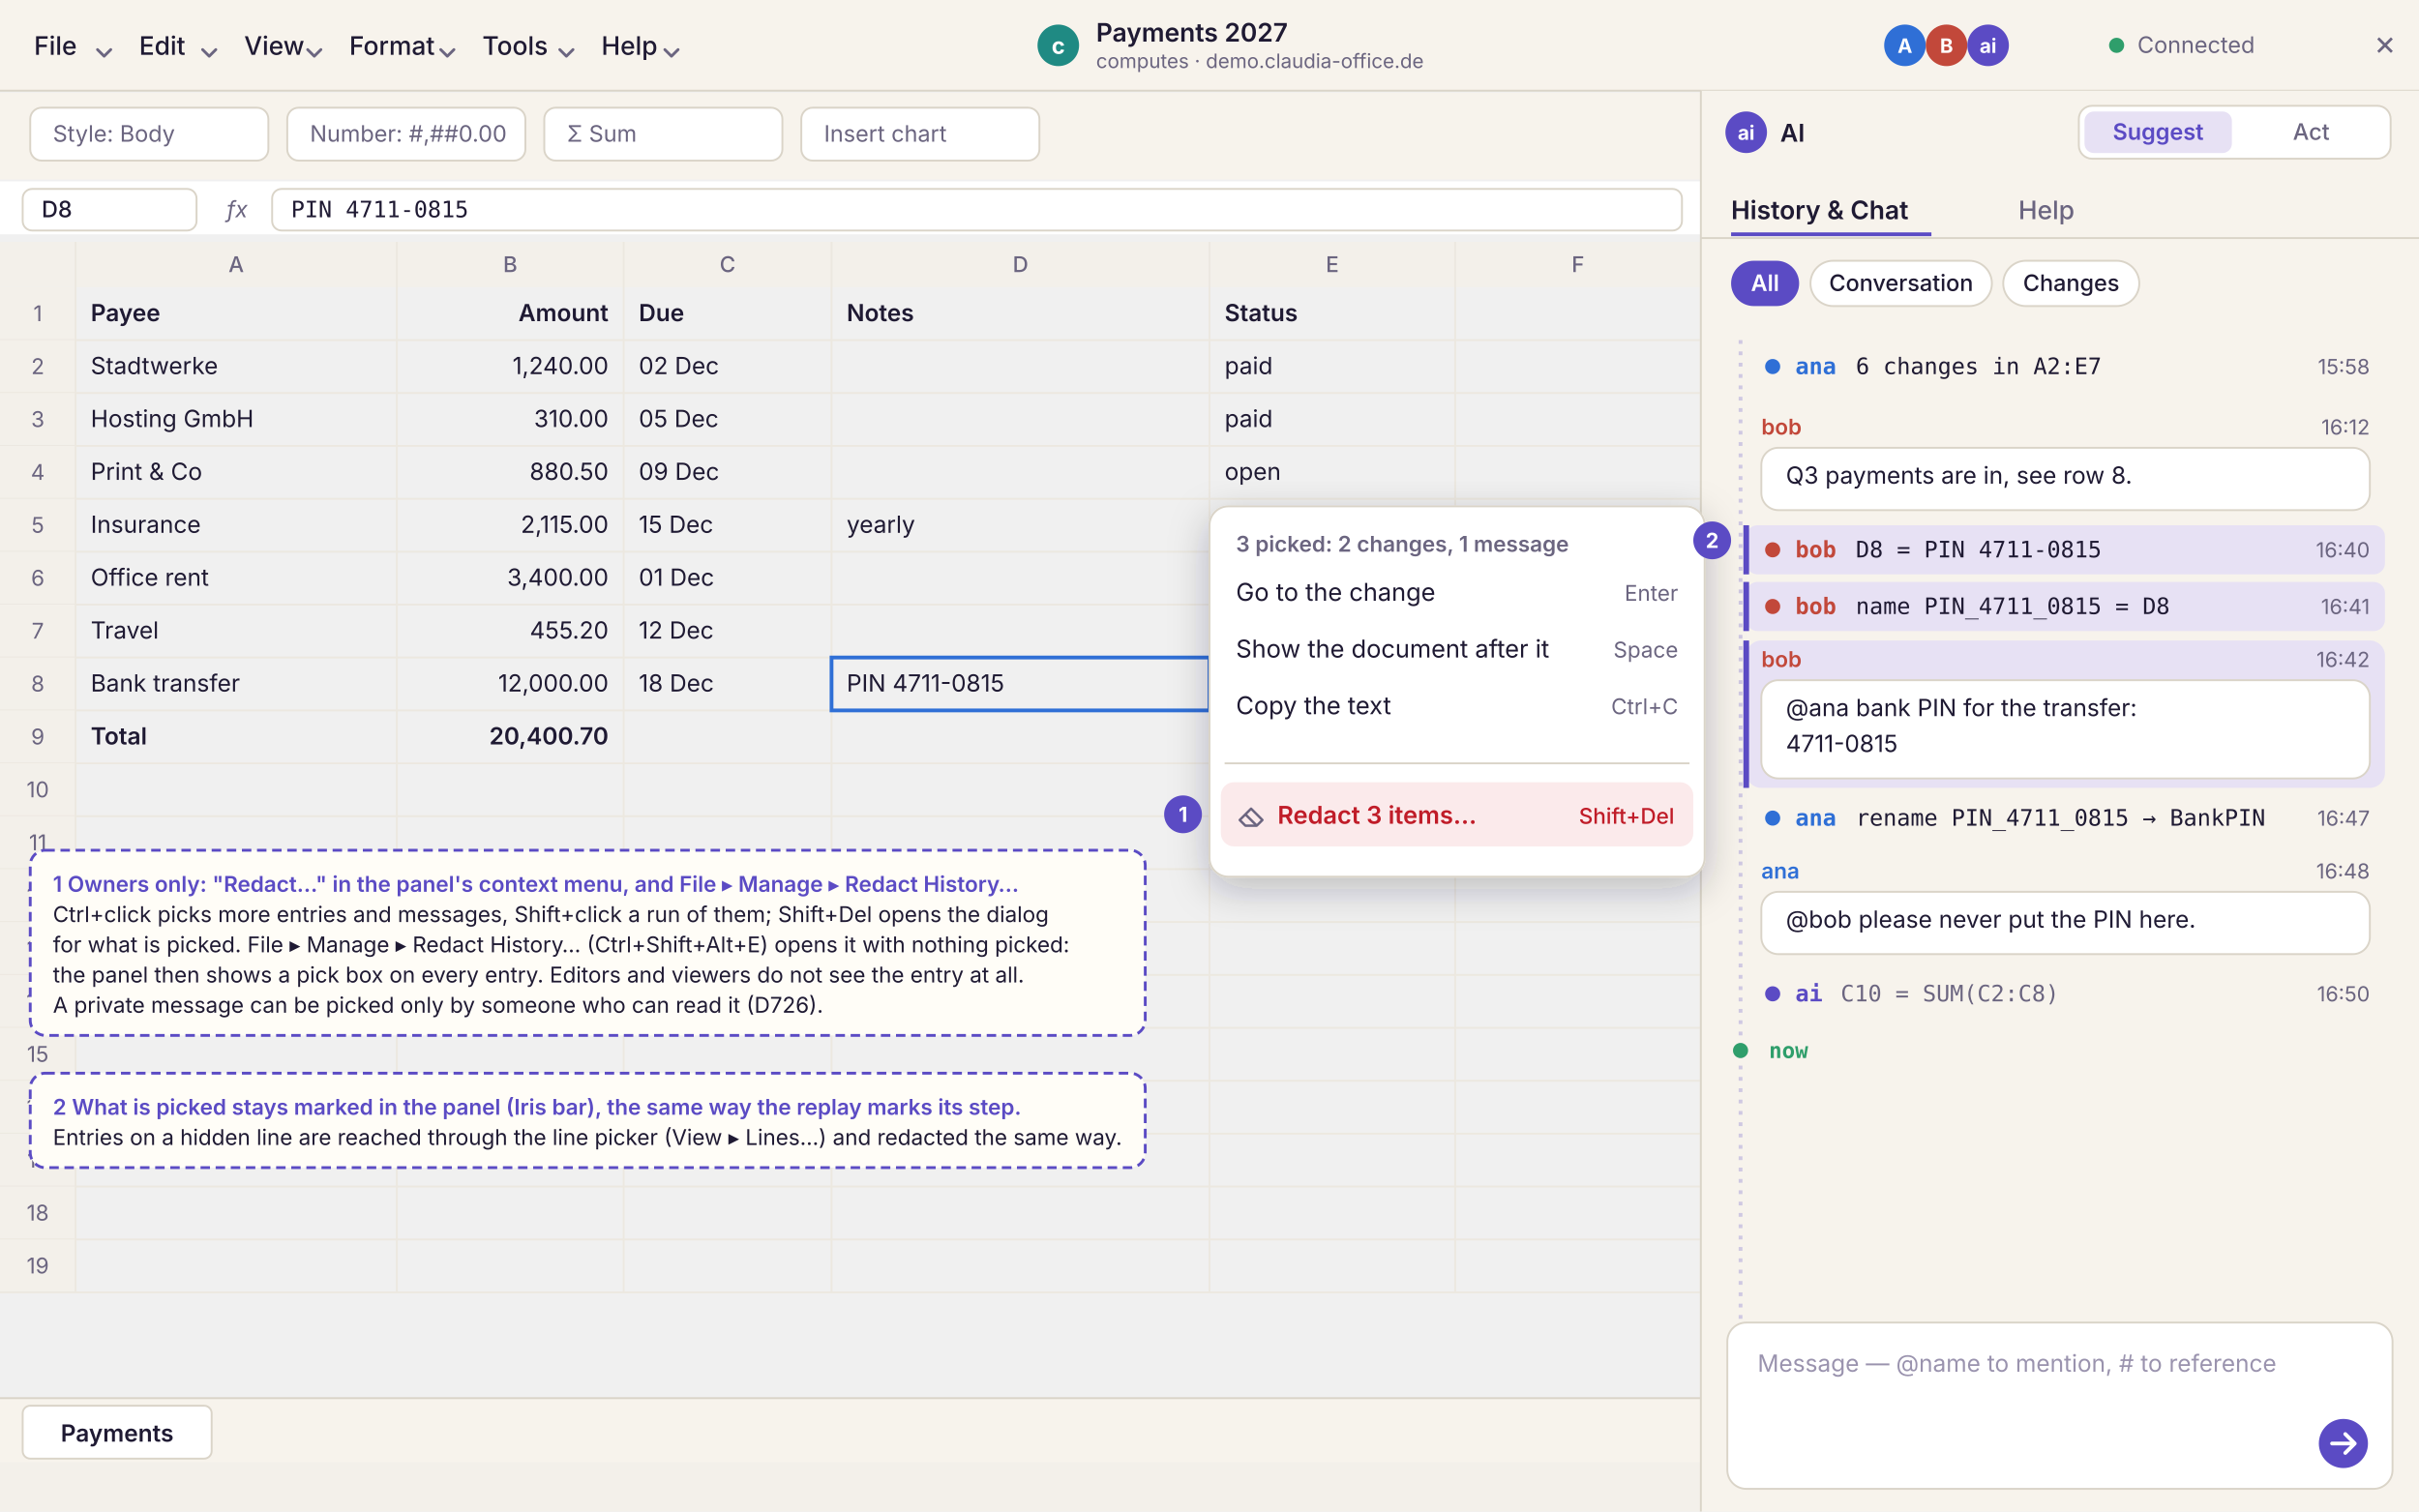
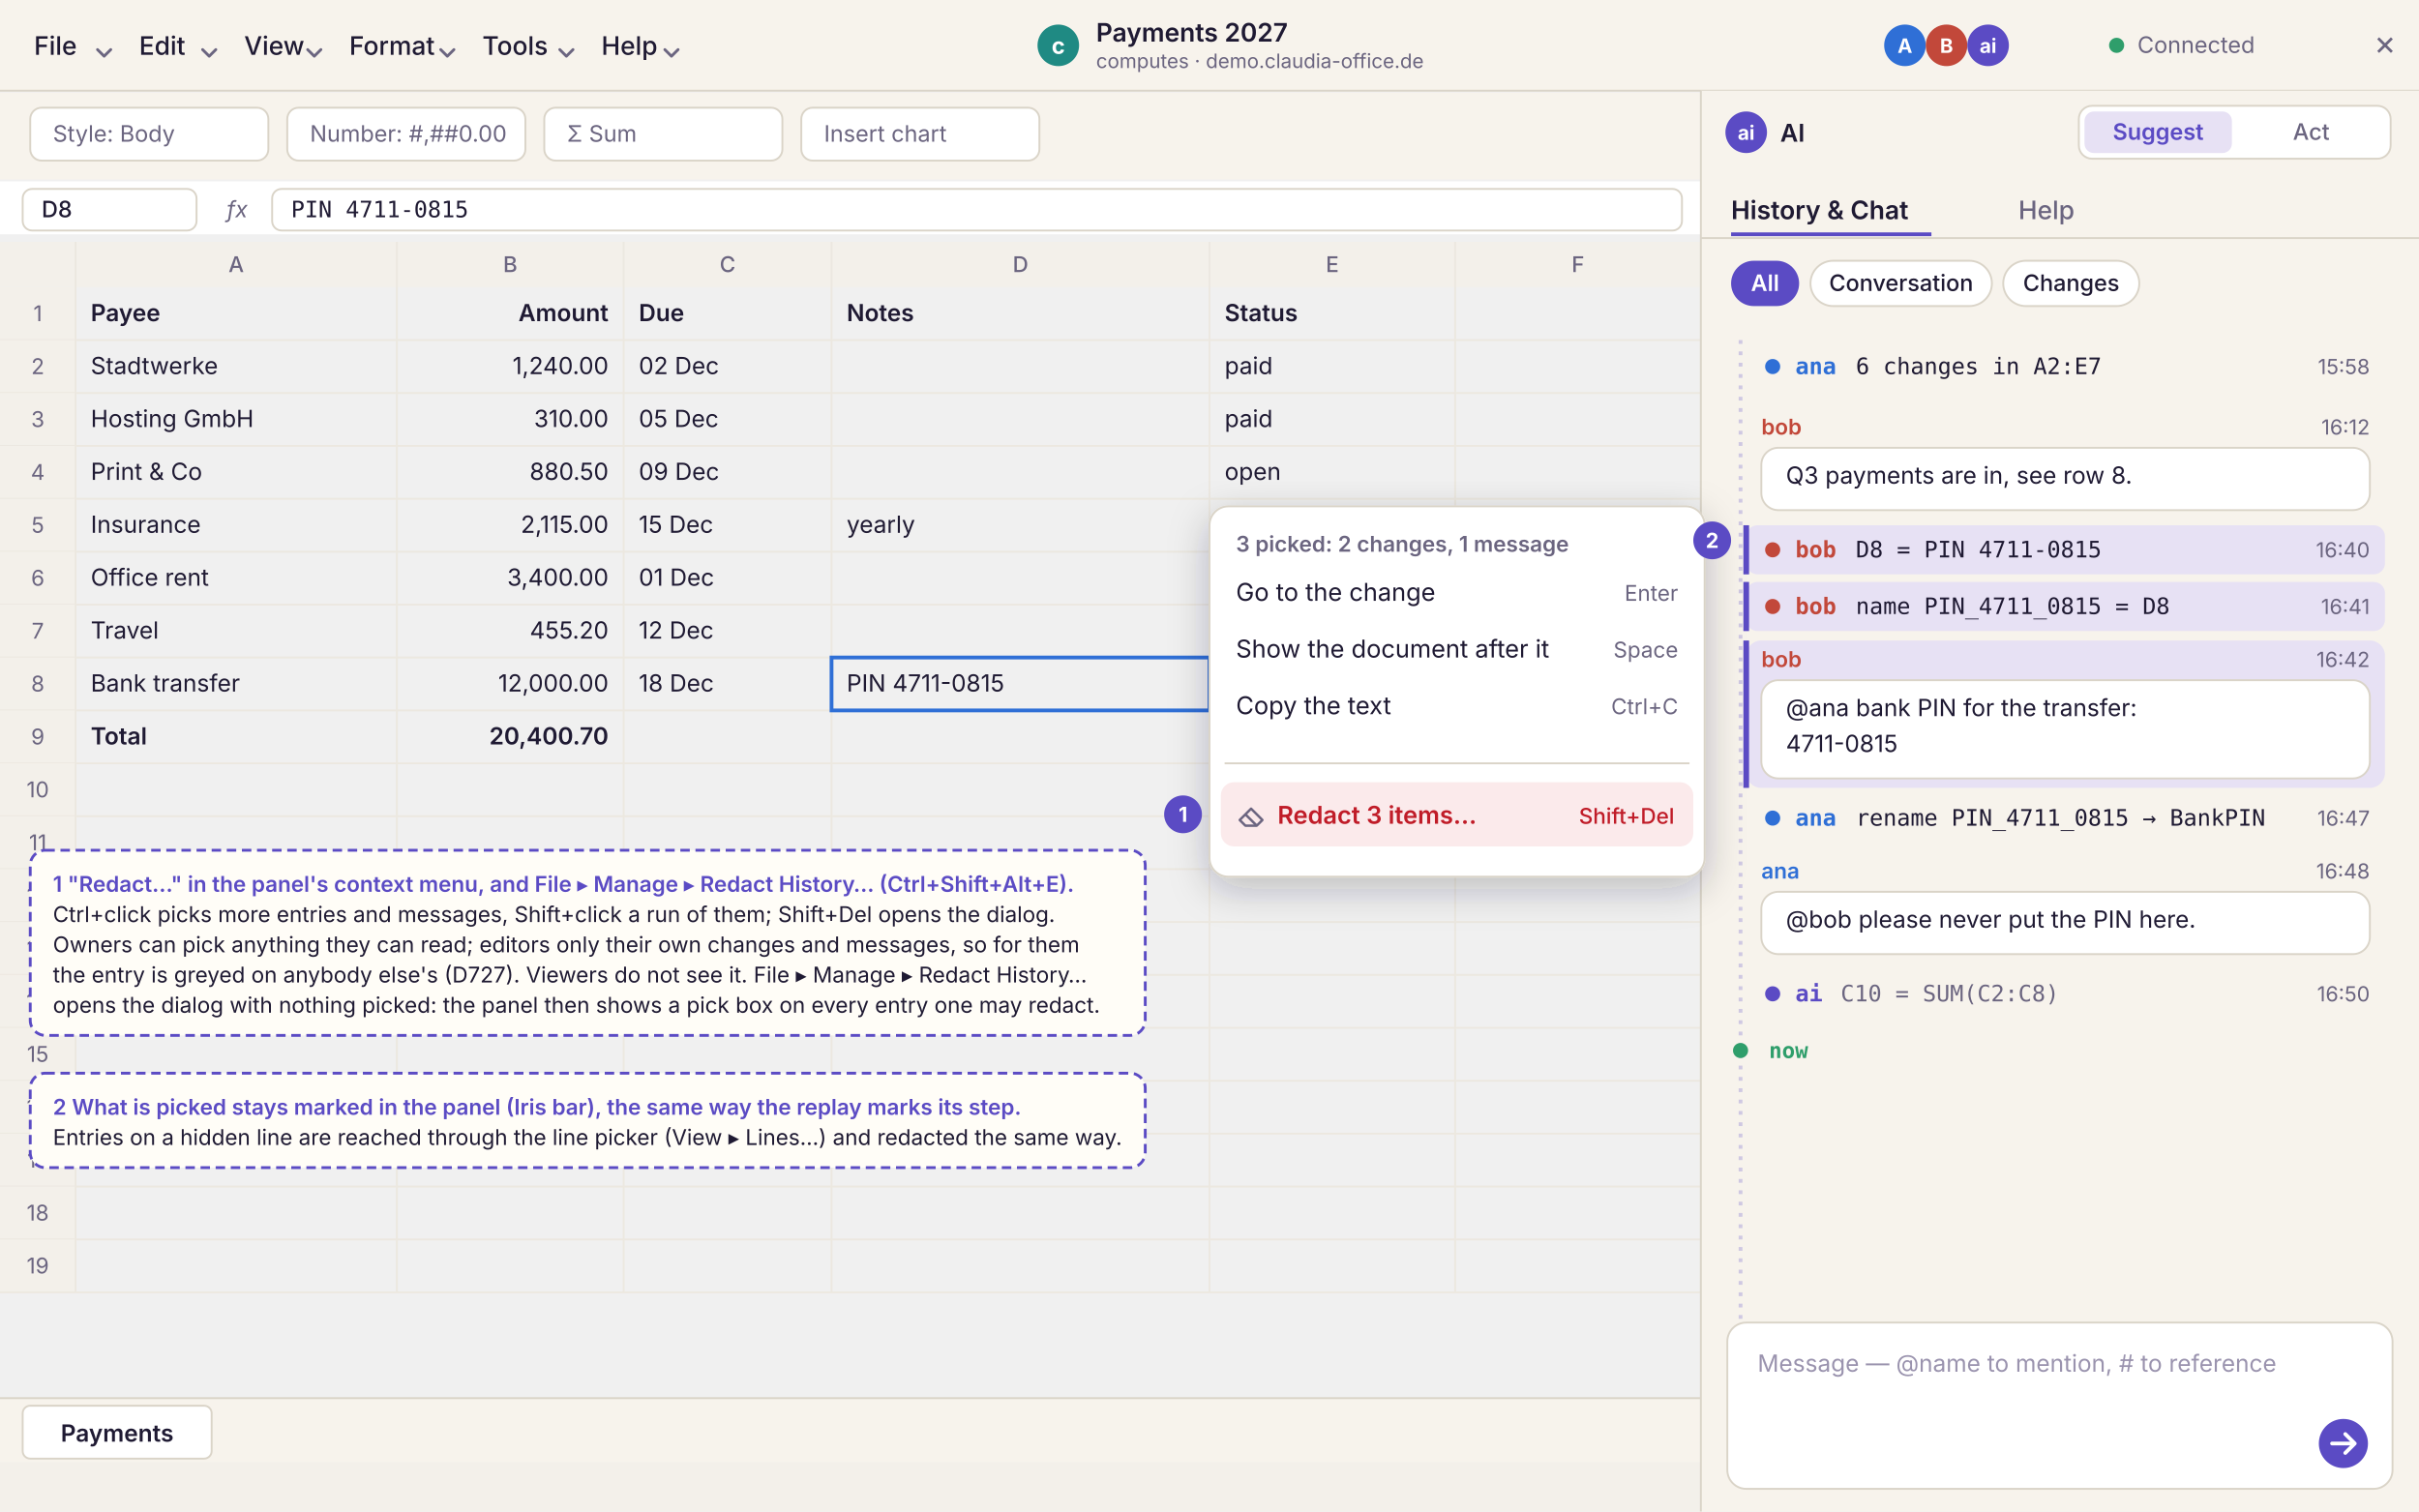
<svg xmlns="http://www.w3.org/2000/svg" width="1280" height="800" viewBox="0 0 1280 800" role="img" aria-label="Redaction 1: picking what to redact in the History &amp; Chat panel (computes)">
  <defs>
    <filter id="sh" x="-10%" y="-10%" width="120%" height="130%">
      <feDropShadow dx="0" dy="6" stdDeviation="10" flood-color="#1F1A33" flood-opacity="0.25" />
    </filter>
    <filter id="sh2" x="-10%" y="-10%" width="120%" height="130%">
      <feDropShadow dx="0" dy="1" stdDeviation="2" flood-color="#1F1A33" flood-opacity="0.16" />
    </filter>
    <pattern id="hatch" width="6" height="6" patternUnits="userSpaceOnUse" patternTransform="rotate(45)">
      <line x1="0" y1="0" x2="0" y2="6" stroke="#B8B2C6" stroke-width="2" />
    </pattern>
  </defs>
  <rect x="0" y="0" width="1280" height="48" rx="0" fill="#F7F3EC" />
  <line x1="0" y1="48" x2="1280" y2="48" stroke="#DAD4C8" stroke-width="1" />
  <text x="18" y="29" font-family="Inter, 'Helvetica Neue', Arial, sans-serif" font-size="13.5" font-weight="500" fill="#1F1A33" text-anchor="start">File</text>
  <path d="M51.6,26.25 L55.1,29.75 L58.6,26.25" fill="none" stroke="#6B6580" stroke-width="1.5" stroke-linecap="round" stroke-linejoin="round" />
  <text x="73.6" y="29" font-family="Inter, 'Helvetica Neue', Arial, sans-serif" font-size="13.5" font-weight="500" fill="#1F1A33" text-anchor="start">Edit</text>
  <path d="M107.2,26.25 L110.7,29.75 L114.2,26.25" fill="none" stroke="#6B6580" stroke-width="1.5" stroke-linecap="round" stroke-linejoin="round" />
  <text x="129.2" y="29" font-family="Inter, 'Helvetica Neue', Arial, sans-serif" font-size="13.5" font-weight="500" fill="#1F1A33" text-anchor="start">View</text>
  <path d="M162.8,26.25 L166.3,29.75 L169.8,26.25" fill="none" stroke="#6B6580" stroke-width="1.5" stroke-linecap="round" stroke-linejoin="round" />
  <text x="184.8" y="29" font-family="Inter, 'Helvetica Neue', Arial, sans-serif" font-size="13.5" font-weight="500" fill="#1F1A33" text-anchor="start">Format</text>
  <path d="M233.2,26.25 L236.7,29.75 L240.2,26.25" fill="none" stroke="#6B6580" stroke-width="1.5" stroke-linecap="round" stroke-linejoin="round" />
  <text x="255.2" y="29" font-family="Inter, 'Helvetica Neue', Arial, sans-serif" font-size="13.5" font-weight="500" fill="#1F1A33" text-anchor="start">Tools</text>
  <path d="M296.2,26.25 L299.7,29.75 L303.2,26.25" fill="none" stroke="#6B6580" stroke-width="1.5" stroke-linecap="round" stroke-linejoin="round" />
  <text x="318.2" y="29" font-family="Inter, 'Helvetica Neue', Arial, sans-serif" font-size="13.5" font-weight="500" fill="#1F1A33" text-anchor="start">Help</text>
  <path d="M351.8,26.25 L355.3,29.75 L358.8,26.25" fill="none" stroke="#6B6580" stroke-width="1.5" stroke-linecap="round" stroke-linejoin="round" />
  <circle cx="560" cy="24" r="11" fill="#1F8A83" />
  <text x="560" y="28.5" font-family="Inter, 'Helvetica Neue', Arial, sans-serif" font-size="12" font-weight="700" fill="#FFFFFF" text-anchor="middle">c</text>
  <text x="580" y="22" font-family="Inter, 'Helvetica Neue', Arial, sans-serif" font-size="13.5" font-weight="600" fill="#1F1A33" text-anchor="start">Payments 2027</text>
  <text x="580" y="36" font-family="Inter, 'Helvetica Neue', Arial, sans-serif" font-size="10.5" font-weight="400" fill="#6B6580" text-anchor="start">computes · demo.claudia-office.de</text>
  <circle cx="1008" cy="24" r="11" fill="#2F6FD6" />
  <text x="1008" y="28" font-family="Inter, 'Helvetica Neue', Arial, sans-serif" font-size="10.5" font-weight="700" fill="#FFFFFF" text-anchor="middle">A</text>
  <circle cx="1030" cy="24" r="11" fill="#C2483A" />
  <text x="1030" y="28" font-family="Inter, 'Helvetica Neue', Arial, sans-serif" font-size="10.5" font-weight="700" fill="#FFFFFF" text-anchor="middle">B</text>
  <circle cx="1052" cy="24" r="11" fill="#5B4BC4" />
  <text x="1052" y="28" font-family="Inter, 'Helvetica Neue', Arial, sans-serif" font-size="10.5" font-weight="700" fill="#FFFFFF" text-anchor="middle">ai</text>
  <circle cx="1120" cy="24" r="4" fill="#2F9E6B" />
  <text x="1131" y="28" font-family="Inter, 'Helvetica Neue', Arial, sans-serif" font-size="12" font-weight="400" fill="#6B6580" text-anchor="start">Connected</text>
  <text x="1262" y="29" font-family="Inter, 'Helvetica Neue', Arial, sans-serif" font-size="18" font-weight="400" fill="#6B6580" text-anchor="middle">×</text>
  <rect x="0" y="49" width="900" height="46" rx="0" fill="#F7F3EC" />
  <rect x="16" y="57" width="126" height="28" rx="6" fill="#FFFFFF" stroke="#DAD4C8" stroke-width="1" />
  <text x="28" y="75" font-family="Inter, 'Helvetica Neue', Arial, sans-serif" font-size="12" font-weight="400" fill="#6B6580" text-anchor="start">Style: Body</text>
  <rect x="152" y="57" width="126" height="28" rx="6" fill="#FFFFFF" stroke="#DAD4C8" stroke-width="1" />
  <text x="164" y="75" font-family="Inter, 'Helvetica Neue', Arial, sans-serif" font-size="12" font-weight="400" fill="#6B6580" text-anchor="start">Number: #,##0.00</text>
  <rect x="288" y="57" width="126" height="28" rx="6" fill="#FFFFFF" stroke="#DAD4C8" stroke-width="1" />
  <text x="300" y="75" font-family="Inter, 'Helvetica Neue', Arial, sans-serif" font-size="12" font-weight="400" fill="#6B6580" text-anchor="start">Σ Sum</text>
  <rect x="424" y="57" width="126" height="28" rx="6" fill="#FFFFFF" stroke="#DAD4C8" stroke-width="1" />
  <text x="436" y="75" font-family="Inter, 'Helvetica Neue', Arial, sans-serif" font-size="12" font-weight="400" fill="#6B6580" text-anchor="start">Insert chart</text>
  <rect x="0" y="96" width="900" height="28" rx="0" fill="#FFFFFF" />
  <rect x="12" y="100" width="92" height="22" rx="5" fill="#FFFFFF" stroke="#DAD4C8" stroke-width="1" />
  <text x="22" y="115" font-family="Inter, 'Helvetica Neue', Arial, sans-serif" font-size="12" font-weight="500" fill="#1F1A33" text-anchor="start">D8</text>
  <text x="120" y="115" font-family="Inter, 'Helvetica Neue', Arial, sans-serif" font-size="12" font-weight="400" fill="#6B6580" text-anchor="start" font-style="italic">fx</text>
  <rect x="144" y="100" width="746" height="22" rx="5" fill="#FFFFFF" stroke="#DAD4C8" stroke-width="1" />
  <text x="154" y="115" font-family="'JetBrains Mono', Menlo, monospace" font-size="12" font-weight="400" fill="#1F1A33" text-anchor="start">PIN 4711-0815</text>
  <rect x="0" y="128" width="900" height="24" rx="0" fill="#F3F0EA" />
  <text x="125.0" y="144" font-family="Inter, 'Helvetica Neue', Arial, sans-serif" font-size="11.5" font-weight="500" fill="#6B6580" text-anchor="middle">A</text>
  <text x="270.0" y="144" font-family="Inter, 'Helvetica Neue', Arial, sans-serif" font-size="11.5" font-weight="500" fill="#6B6580" text-anchor="middle">B</text>
  <text x="385.0" y="144" font-family="Inter, 'Helvetica Neue', Arial, sans-serif" font-size="11.5" font-weight="500" fill="#6B6580" text-anchor="middle">C</text>
  <text x="540.0" y="144" font-family="Inter, 'Helvetica Neue', Arial, sans-serif" font-size="11.5" font-weight="500" fill="#6B6580" text-anchor="middle">D</text>
  <text x="705.0" y="144" font-family="Inter, 'Helvetica Neue', Arial, sans-serif" font-size="11.5" font-weight="500" fill="#6B6580" text-anchor="middle">E</text>
  <text x="835.0" y="144" font-family="Inter, 'Helvetica Neue', Arial, sans-serif" font-size="11.5" font-weight="500" fill="#6B6580" text-anchor="middle">F</text>
  <rect x="0" y="152" width="40" height="28" rx="0" fill="#F3F0EA" />
  <text x="20.0" y="170" font-family="Inter, 'Helvetica Neue', Arial, sans-serif" font-size="11.5" font-weight="400" fill="#6B6580" text-anchor="middle">1</text>
  <line x1="0" y1="180" x2="900" y2="180" stroke="#ECE8E0" stroke-width="1" />
  <rect x="0" y="180" width="40" height="28" rx="0" fill="#F3F0EA" />
  <text x="20.0" y="198" font-family="Inter, 'Helvetica Neue', Arial, sans-serif" font-size="11.5" font-weight="400" fill="#6B6580" text-anchor="middle">2</text>
  <line x1="0" y1="208" x2="900" y2="208" stroke="#ECE8E0" stroke-width="1" />
  <rect x="0" y="208" width="40" height="28" rx="0" fill="#F3F0EA" />
  <text x="20.0" y="226" font-family="Inter, 'Helvetica Neue', Arial, sans-serif" font-size="11.5" font-weight="400" fill="#6B6580" text-anchor="middle">3</text>
  <line x1="0" y1="236" x2="900" y2="236" stroke="#ECE8E0" stroke-width="1" />
  <rect x="0" y="236" width="40" height="28" rx="0" fill="#F3F0EA" />
  <text x="20.0" y="254" font-family="Inter, 'Helvetica Neue', Arial, sans-serif" font-size="11.5" font-weight="400" fill="#6B6580" text-anchor="middle">4</text>
  <line x1="0" y1="264" x2="900" y2="264" stroke="#ECE8E0" stroke-width="1" />
  <rect x="0" y="264" width="40" height="28" rx="0" fill="#F3F0EA" />
  <text x="20.0" y="282" font-family="Inter, 'Helvetica Neue', Arial, sans-serif" font-size="11.5" font-weight="400" fill="#6B6580" text-anchor="middle">5</text>
  <line x1="0" y1="292" x2="900" y2="292" stroke="#ECE8E0" stroke-width="1" />
  <rect x="0" y="292" width="40" height="28" rx="0" fill="#F3F0EA" />
  <text x="20.0" y="310" font-family="Inter, 'Helvetica Neue', Arial, sans-serif" font-size="11.5" font-weight="400" fill="#6B6580" text-anchor="middle">6</text>
  <line x1="0" y1="320" x2="900" y2="320" stroke="#ECE8E0" stroke-width="1" />
  <rect x="0" y="320" width="40" height="28" rx="0" fill="#F3F0EA" />
  <text x="20.0" y="338" font-family="Inter, 'Helvetica Neue', Arial, sans-serif" font-size="11.5" font-weight="400" fill="#6B6580" text-anchor="middle">7</text>
  <line x1="0" y1="348" x2="900" y2="348" stroke="#ECE8E0" stroke-width="1" />
  <rect x="0" y="348" width="40" height="28" rx="0" fill="#F3F0EA" />
  <text x="20.0" y="366" font-family="Inter, 'Helvetica Neue', Arial, sans-serif" font-size="11.5" font-weight="400" fill="#6B6580" text-anchor="middle">8</text>
  <line x1="0" y1="376" x2="900" y2="376" stroke="#ECE8E0" stroke-width="1" />
  <rect x="0" y="376" width="40" height="28" rx="0" fill="#F3F0EA" />
  <text x="20.0" y="394" font-family="Inter, 'Helvetica Neue', Arial, sans-serif" font-size="11.5" font-weight="400" fill="#6B6580" text-anchor="middle">9</text>
  <line x1="0" y1="404" x2="900" y2="404" stroke="#ECE8E0" stroke-width="1" />
  <rect x="0" y="404" width="40" height="28" rx="0" fill="#F3F0EA" />
  <text x="20.0" y="422" font-family="Inter, 'Helvetica Neue', Arial, sans-serif" font-size="11.5" font-weight="400" fill="#6B6580" text-anchor="middle">10</text>
  <line x1="0" y1="432" x2="900" y2="432" stroke="#ECE8E0" stroke-width="1" />
  <rect x="0" y="432" width="40" height="28" rx="0" fill="#F3F0EA" />
  <text x="20.0" y="450" font-family="Inter, 'Helvetica Neue', Arial, sans-serif" font-size="11.5" font-weight="400" fill="#6B6580" text-anchor="middle">11</text>
  <line x1="0" y1="460" x2="900" y2="460" stroke="#ECE8E0" stroke-width="1" />
  <rect x="0" y="460" width="40" height="28" rx="0" fill="#F3F0EA" />
  <text x="20.0" y="478" font-family="Inter, 'Helvetica Neue', Arial, sans-serif" font-size="11.5" font-weight="400" fill="#6B6580" text-anchor="middle">12</text>
  <line x1="0" y1="488" x2="900" y2="488" stroke="#ECE8E0" stroke-width="1" />
  <rect x="0" y="488" width="40" height="28" rx="0" fill="#F3F0EA" />
  <text x="20.0" y="506" font-family="Inter, 'Helvetica Neue', Arial, sans-serif" font-size="11.5" font-weight="400" fill="#6B6580" text-anchor="middle">13</text>
  <line x1="0" y1="516" x2="900" y2="516" stroke="#ECE8E0" stroke-width="1" />
  <rect x="0" y="516" width="40" height="28" rx="0" fill="#F3F0EA" />
  <text x="20.0" y="534" font-family="Inter, 'Helvetica Neue', Arial, sans-serif" font-size="11.5" font-weight="400" fill="#6B6580" text-anchor="middle">14</text>
  <line x1="0" y1="544" x2="900" y2="544" stroke="#ECE8E0" stroke-width="1" />
  <rect x="0" y="544" width="40" height="28" rx="0" fill="#F3F0EA" />
  <text x="20.0" y="562" font-family="Inter, 'Helvetica Neue', Arial, sans-serif" font-size="11.5" font-weight="400" fill="#6B6580" text-anchor="middle">15</text>
  <line x1="0" y1="572" x2="900" y2="572" stroke="#ECE8E0" stroke-width="1" />
  <rect x="0" y="572" width="40" height="28" rx="0" fill="#F3F0EA" />
  <text x="20.0" y="590" font-family="Inter, 'Helvetica Neue', Arial, sans-serif" font-size="11.5" font-weight="400" fill="#6B6580" text-anchor="middle">16</text>
  <line x1="0" y1="600" x2="900" y2="600" stroke="#ECE8E0" stroke-width="1" />
  <rect x="0" y="600" width="40" height="28" rx="0" fill="#F3F0EA" />
  <text x="20.0" y="618" font-family="Inter, 'Helvetica Neue', Arial, sans-serif" font-size="11.5" font-weight="400" fill="#6B6580" text-anchor="middle">17</text>
  <line x1="0" y1="628" x2="900" y2="628" stroke="#ECE8E0" stroke-width="1" />
  <rect x="0" y="628" width="40" height="28" rx="0" fill="#F3F0EA" />
  <text x="20.0" y="646" font-family="Inter, 'Helvetica Neue', Arial, sans-serif" font-size="11.5" font-weight="400" fill="#6B6580" text-anchor="middle">18</text>
  <line x1="0" y1="656" x2="900" y2="656" stroke="#ECE8E0" stroke-width="1" />
  <rect x="0" y="656" width="40" height="28" rx="0" fill="#F3F0EA" />
  <text x="20.0" y="674" font-family="Inter, 'Helvetica Neue', Arial, sans-serif" font-size="11.5" font-weight="400" fill="#6B6580" text-anchor="middle">19</text>
  <line x1="0" y1="684" x2="900" y2="684" stroke="#ECE8E0" stroke-width="1" />
  <line x1="40" y1="128" x2="40" y2="684" stroke="#ECE8E0" stroke-width="1" />
  <line x1="210" y1="128" x2="210" y2="684" stroke="#ECE8E0" stroke-width="1" />
  <line x1="330" y1="128" x2="330" y2="684" stroke="#ECE8E0" stroke-width="1" />
  <line x1="440" y1="128" x2="440" y2="684" stroke="#ECE8E0" stroke-width="1" />
  <line x1="640" y1="128" x2="640" y2="684" stroke="#ECE8E0" stroke-width="1" />
  <line x1="770" y1="128" x2="770" y2="684" stroke="#ECE8E0" stroke-width="1" />
  <line x1="900" y1="128" x2="900" y2="684" stroke="#ECE8E0" stroke-width="1" />
  <text x="48" y="170" font-family="Inter, 'Helvetica Neue', Arial, sans-serif" font-size="12.5" font-weight="600" fill="#1F1A33" text-anchor="start">Payee</text>
  <text x="322" y="170" font-family="Inter, 'Helvetica Neue', Arial, sans-serif" font-size="12.5" font-weight="600" fill="#1F1A33" text-anchor="end">Amount</text>
  <text x="338" y="170" font-family="Inter, 'Helvetica Neue', Arial, sans-serif" font-size="12.5" font-weight="600" fill="#1F1A33" text-anchor="start">Due</text>
  <text x="448" y="170" font-family="Inter, 'Helvetica Neue', Arial, sans-serif" font-size="12.5" font-weight="600" fill="#1F1A33" text-anchor="start">Notes</text>
  <text x="648" y="170" font-family="Inter, 'Helvetica Neue', Arial, sans-serif" font-size="12.5" font-weight="600" fill="#1F1A33" text-anchor="start">Status</text>
  <text x="48" y="198" font-family="Inter, 'Helvetica Neue', Arial, sans-serif" font-size="12.5" font-weight="400" fill="#1F1A33" text-anchor="start">Stadtwerke</text>
  <text x="322" y="198" font-family="Inter, 'Helvetica Neue', Arial, sans-serif" font-size="12.5" font-weight="400" fill="#1F1A33" text-anchor="end">1,240.00</text>
  <text x="338" y="198" font-family="Inter, 'Helvetica Neue', Arial, sans-serif" font-size="12.5" font-weight="400" fill="#1F1A33" text-anchor="start">02 Dec</text>
  <text x="648" y="198" font-family="Inter, 'Helvetica Neue', Arial, sans-serif" font-size="12.5" font-weight="400" fill="#1F1A33" text-anchor="start">paid</text>
  <text x="48" y="226" font-family="Inter, 'Helvetica Neue', Arial, sans-serif" font-size="12.5" font-weight="400" fill="#1F1A33" text-anchor="start">Hosting GmbH</text>
  <text x="322" y="226" font-family="Inter, 'Helvetica Neue', Arial, sans-serif" font-size="12.5" font-weight="400" fill="#1F1A33" text-anchor="end">310.00</text>
  <text x="338" y="226" font-family="Inter, 'Helvetica Neue', Arial, sans-serif" font-size="12.5" font-weight="400" fill="#1F1A33" text-anchor="start">05 Dec</text>
  <text x="648" y="226" font-family="Inter, 'Helvetica Neue', Arial, sans-serif" font-size="12.5" font-weight="400" fill="#1F1A33" text-anchor="start">paid</text>
  <text x="48" y="254" font-family="Inter, 'Helvetica Neue', Arial, sans-serif" font-size="12.5" font-weight="400" fill="#1F1A33" text-anchor="start">Print &amp; Co</text>
  <text x="322" y="254" font-family="Inter, 'Helvetica Neue', Arial, sans-serif" font-size="12.5" font-weight="400" fill="#1F1A33" text-anchor="end">880.50</text>
  <text x="338" y="254" font-family="Inter, 'Helvetica Neue', Arial, sans-serif" font-size="12.5" font-weight="400" fill="#1F1A33" text-anchor="start">09 Dec</text>
  <text x="648" y="254" font-family="Inter, 'Helvetica Neue', Arial, sans-serif" font-size="12.5" font-weight="400" fill="#1F1A33" text-anchor="start">open</text>
  <text x="48" y="282" font-family="Inter, 'Helvetica Neue', Arial, sans-serif" font-size="12.5" font-weight="400" fill="#1F1A33" text-anchor="start">Insurance</text>
  <text x="322" y="282" font-family="Inter, 'Helvetica Neue', Arial, sans-serif" font-size="12.5" font-weight="400" fill="#1F1A33" text-anchor="end">2,115.00</text>
  <text x="338" y="282" font-family="Inter, 'Helvetica Neue', Arial, sans-serif" font-size="12.5" font-weight="400" fill="#1F1A33" text-anchor="start">15 Dec</text>
  <text x="448" y="282" font-family="Inter, 'Helvetica Neue', Arial, sans-serif" font-size="12.5" font-weight="400" fill="#1F1A33" text-anchor="start">yearly</text>
  <text x="648" y="282" font-family="Inter, 'Helvetica Neue', Arial, sans-serif" font-size="12.5" font-weight="400" fill="#1F1A33" text-anchor="start">open</text>
  <text x="48" y="310" font-family="Inter, 'Helvetica Neue', Arial, sans-serif" font-size="12.5" font-weight="400" fill="#1F1A33" text-anchor="start">Office rent</text>
  <text x="322" y="310" font-family="Inter, 'Helvetica Neue', Arial, sans-serif" font-size="12.5" font-weight="400" fill="#1F1A33" text-anchor="end">3,400.00</text>
  <text x="338" y="310" font-family="Inter, 'Helvetica Neue', Arial, sans-serif" font-size="12.5" font-weight="400" fill="#1F1A33" text-anchor="start">01 Dec</text>
  <text x="648" y="310" font-family="Inter, 'Helvetica Neue', Arial, sans-serif" font-size="12.5" font-weight="400" fill="#1F1A33" text-anchor="start">paid</text>
  <text x="48" y="338" font-family="Inter, 'Helvetica Neue', Arial, sans-serif" font-size="12.5" font-weight="400" fill="#1F1A33" text-anchor="start">Travel</text>
  <text x="322" y="338" font-family="Inter, 'Helvetica Neue', Arial, sans-serif" font-size="12.5" font-weight="400" fill="#1F1A33" text-anchor="end">455.20</text>
  <text x="338" y="338" font-family="Inter, 'Helvetica Neue', Arial, sans-serif" font-size="12.5" font-weight="400" fill="#1F1A33" text-anchor="start">12 Dec</text>
  <text x="648" y="338" font-family="Inter, 'Helvetica Neue', Arial, sans-serif" font-size="12.5" font-weight="400" fill="#1F1A33" text-anchor="start">open</text>
  <text x="48" y="366" font-family="Inter, 'Helvetica Neue', Arial, sans-serif" font-size="12.5" font-weight="400" fill="#1F1A33" text-anchor="start">Bank transfer</text>
  <text x="322" y="366" font-family="Inter, 'Helvetica Neue', Arial, sans-serif" font-size="12.5" font-weight="400" fill="#1F1A33" text-anchor="end">12,000.00</text>
  <text x="338" y="366" font-family="Inter, 'Helvetica Neue', Arial, sans-serif" font-size="12.5" font-weight="400" fill="#1F1A33" text-anchor="start">18 Dec</text>
  <text x="448" y="366" font-family="Inter, 'Helvetica Neue', Arial, sans-serif" font-size="12.5" font-weight="400" fill="#1F1A33" text-anchor="start">PIN 4711-0815</text>
  <text x="648" y="366" font-family="Inter, 'Helvetica Neue', Arial, sans-serif" font-size="12.5" font-weight="400" fill="#1F1A33" text-anchor="start">open</text>
  <text x="48" y="394" font-family="Inter, 'Helvetica Neue', Arial, sans-serif" font-size="12.5" font-weight="600" fill="#1F1A33" text-anchor="start">Total</text>
  <text x="322" y="394" font-family="Inter, 'Helvetica Neue', Arial, sans-serif" font-size="12.5" font-weight="600" fill="#1F1A33" text-anchor="end">20,400.70</text>
  <rect x="440" y="348" width="200" height="28" rx="0" fill="none" stroke="#2F6FD6" stroke-width="2" />
  <rect x="0" y="740" width="900" height="34" rx="0" fill="#F7F3EC" />
  <line x1="0" y1="740" x2="900" y2="740" stroke="#DAD4C8" stroke-width="1" />
  <rect x="12" y="744" width="100" height="28" rx="4" fill="#FFFFFF" stroke="#DAD4C8" stroke-width="1" />
  <text x="62" y="763" font-family="Inter, 'Helvetica Neue', Arial, sans-serif" font-size="12.5" font-weight="600" fill="#1F1A33" text-anchor="middle">Payments</text>
  <rect x="0" y="774" width="900" height="26" rx="0" fill="#F3F0EA" />
  <rect x="900" y="48" width="380" height="752" rx="0" fill="#F7F3EC" />
  <line x1="900" y1="48" x2="900" y2="800" stroke="#DAD4C8" stroke-width="1" />
  <circle cx="924" cy="70" r="11" fill="#5B4BC4" />
  <text x="924" y="74" font-family="Inter, 'Helvetica Neue', Arial, sans-serif" font-size="10.5" font-weight="700" fill="#FFFFFF" text-anchor="middle">ai</text>
  <text x="942" y="75" font-family="Inter, 'Helvetica Neue', Arial, sans-serif" font-size="13" font-weight="600" fill="#1F1A33" text-anchor="start">AI</text>
  <rect x="1100" y="56" width="165" height="28" rx="7" fill="#FFFFFF" stroke="#DAD4C8" stroke-width="1" />
  <rect x="1103" y="59" width="78" height="22" rx="5" fill="#E7E1F4" />
  <text x="1142" y="74" font-family="Inter, 'Helvetica Neue', Arial, sans-serif" font-size="12" font-weight="600" fill="#5B4BC4" text-anchor="middle">Suggest</text>
  <text x="1223" y="74" font-family="Inter, 'Helvetica Neue', Arial, sans-serif" font-size="12" font-weight="500" fill="#6B6580" text-anchor="middle">Act</text>
  <text x="916" y="116" font-family="Inter, 'Helvetica Neue', Arial, sans-serif" font-size="13.5" font-weight="600" fill="#1F1A33" text-anchor="start">History &amp; Chat</text>
  <line x1="916" y1="124" x2="1022" y2="124" stroke="#5B4BC4" stroke-width="2" />
  <text x="1068" y="116" font-family="Inter, 'Helvetica Neue', Arial, sans-serif" font-size="13.5" font-weight="500" fill="#6B6580" text-anchor="start">Help</text>
  <line x1="900" y1="126" x2="1280" y2="126" stroke="#DAD4C8" stroke-width="1" />
  <rect x="916" y="138" width="36" height="24" rx="12" fill="#5B4BC4" />
  <text x="934.0" y="154" font-family="Inter, 'Helvetica Neue', Arial, sans-serif" font-size="12" font-weight="600" fill="#FFFFFF" text-anchor="middle">All</text>
  <rect x="958" y="138" width="96" height="24" rx="12" fill="#FFFFFF" stroke="#DAD4C8" stroke-width="1" />
  <text x="1006.0" y="154" font-family="Inter, 'Helvetica Neue', Arial, sans-serif" font-size="12" font-weight="500" fill="#1F1A33" text-anchor="middle">Conversation</text>
  <rect x="1060" y="138" width="72" height="24" rx="12" fill="#FFFFFF" stroke="#DAD4C8" stroke-width="1" />
  <text x="1096.0" y="154" font-family="Inter, 'Helvetica Neue', Arial, sans-serif" font-size="12" font-weight="500" fill="#1F1A33" text-anchor="middle">Changes</text>
  <line x1="921" y1="180" x2="921" y2="700" stroke="#CFC8E2" stroke-width="2" stroke-dasharray="2 4" />
  <circle cx="938" cy="194" r="4" fill="#2F6FD6" />
  <text x="950" y="198" font-family="'JetBrains Mono', Menlo, monospace" font-size="12" font-weight="600" fill="#2F6FD6" text-anchor="start">ana</text>
  <text x="982" y="198" font-family="'JetBrains Mono', Menlo, monospace" font-size="12" font-weight="400" fill="#1F1A33" text-anchor="start">6 changes in A2:E7</text>
  <text x="1254" y="198" font-family="Inter, 'Helvetica Neue', Arial, sans-serif" font-size="11" font-weight="400" fill="#6B6580" text-anchor="end">15:58</text>
  <text x="932" y="230" font-family="Inter, 'Helvetica Neue', Arial, sans-serif" font-size="11.5" font-weight="600" fill="#C2483A" text-anchor="start">bob</text>
  <text x="1254" y="230" font-family="Inter, 'Helvetica Neue', Arial, sans-serif" font-size="11" font-weight="400" fill="#6B6580" text-anchor="end">16:12</text>
  <rect x="932" y="237" width="322" height="33" rx="9" fill="#FFFFFF" stroke="#DAD4C8" stroke-width="1" />
  <text x="945" y="256" font-family="Inter, 'Helvetica Neue', Arial, sans-serif" font-size="12.5" font-weight="400" fill="#1F1A33" text-anchor="start">Q3 payments are in, see row 8.</text>
  <rect x="924" y="278" width="338" height="26" rx="6" fill="#E7E1F4" />
  <line x1="924" y1="278" x2="924" y2="304" stroke="#5B4BC4" stroke-width="3" />
  <circle cx="938" cy="291" r="4" fill="#C2483A" />
  <text x="950" y="295" font-family="'JetBrains Mono', Menlo, monospace" font-size="12" font-weight="600" fill="#C2483A" text-anchor="start">bob</text>
  <text x="982" y="295" font-family="'JetBrains Mono', Menlo, monospace" font-size="12" font-weight="400" fill="#1F1A33" text-anchor="start">D8 = PIN 4711-0815</text>
  <text x="1254" y="295" font-family="Inter, 'Helvetica Neue', Arial, sans-serif" font-size="11" font-weight="400" fill="#6B6580" text-anchor="end">16:40</text>
  <rect x="924" y="308" width="338" height="26" rx="6" fill="#E7E1F4" />
  <line x1="924" y1="308" x2="924" y2="334" stroke="#5B4BC4" stroke-width="3" />
  <circle cx="938" cy="321" r="4" fill="#C2483A" />
  <text x="950" y="325" font-family="'JetBrains Mono', Menlo, monospace" font-size="12" font-weight="600" fill="#C2483A" text-anchor="start">bob</text>
  <text x="982" y="325" font-family="'JetBrains Mono', Menlo, monospace" font-size="12" font-weight="400" fill="#1F1A33" text-anchor="start">name PIN_4711_0815 = D8</text>
  <text x="1254" y="325" font-family="Inter, 'Helvetica Neue', Arial, sans-serif" font-size="11" font-weight="400" fill="#6B6580" text-anchor="end">16:41</text>
  <rect x="924" y="339" width="338" height="78" rx="8" fill="#E7E1F4" />
  <line x1="924" y1="339" x2="924" y2="417" stroke="#5B4BC4" stroke-width="3" />
  <text x="932" y="353" font-family="Inter, 'Helvetica Neue', Arial, sans-serif" font-size="11.5" font-weight="600" fill="#C2483A" text-anchor="start">bob</text>
  <text x="1254" y="353" font-family="Inter, 'Helvetica Neue', Arial, sans-serif" font-size="11" font-weight="400" fill="#6B6580" text-anchor="end">16:42</text>
  <rect x="932" y="360" width="322" height="52" rx="9" fill="#FFFFFF" stroke="#DAD4C8" stroke-width="1" />
  <text x="945" y="379" font-family="Inter, 'Helvetica Neue', Arial, sans-serif" font-size="12.5" font-weight="400" fill="#1F1A33" text-anchor="start">@ana bank PIN for the transfer:</text>
  <text x="945" y="398" font-family="Inter, 'Helvetica Neue', Arial, sans-serif" font-size="12.5" font-weight="400" fill="#1F1A33" text-anchor="start">4711-0815</text>
  <circle cx="938" cy="433" r="4" fill="#2F6FD6" />
  <text x="950" y="437" font-family="'JetBrains Mono', Menlo, monospace" font-size="12" font-weight="600" fill="#2F6FD6" text-anchor="start">ana</text>
  <text x="982" y="437" font-family="'JetBrains Mono', Menlo, monospace" font-size="12" font-weight="400" fill="#1F1A33" text-anchor="start">rename PIN_4711_0815 → BankPIN</text>
  <text x="1254" y="437" font-family="Inter, 'Helvetica Neue', Arial, sans-serif" font-size="11" font-weight="400" fill="#6B6580" text-anchor="end">16:47</text>
  <text x="932" y="465" font-family="Inter, 'Helvetica Neue', Arial, sans-serif" font-size="11.5" font-weight="600" fill="#2F6FD6" text-anchor="start">ana</text>
  <text x="1254" y="465" font-family="Inter, 'Helvetica Neue', Arial, sans-serif" font-size="11" font-weight="400" fill="#6B6580" text-anchor="end">16:48</text>
  <rect x="932" y="472" width="322" height="33" rx="9" fill="#FFFFFF" stroke="#DAD4C8" stroke-width="1" />
  <text x="945" y="491" font-family="Inter, 'Helvetica Neue', Arial, sans-serif" font-size="12.5" font-weight="400" fill="#1F1A33" text-anchor="start">@bob please never put the PIN here.</text>
  <circle cx="938" cy="526" r="4" fill="#5B4BC4" />
  <text x="950" y="530" font-family="'JetBrains Mono', Menlo, monospace" font-size="12" font-weight="600" fill="#5B4BC4" text-anchor="start">ai</text>
  <text x="974" y="530" font-family="'JetBrains Mono', Menlo, monospace" font-size="12" font-weight="400" fill="#6B6580" text-anchor="start">C10 = SUM(C2:C8)</text>
  <text x="1254" y="530" font-family="Inter, 'Helvetica Neue', Arial, sans-serif" font-size="11" font-weight="400" fill="#6B6580" text-anchor="end">16:50</text>
  <circle cx="921" cy="556" r="4" fill="#2F9E6B" />
  <text x="936" y="560" font-family="'JetBrains Mono', Menlo, monospace" font-size="11.5" font-weight="600" fill="#2F9E6B" text-anchor="start">now</text>
  <rect x="914" y="700" width="352" height="88" rx="10" fill="#FFFFFF" stroke="#DAD4C8" stroke-width="1" />
  <text x="930" y="726" font-family="Inter, 'Helvetica Neue', Arial, sans-serif" font-size="12.5" font-weight="400" fill="#9A93AE" text-anchor="start">Message — @name to mention, # to reference</text>
  <circle cx="1240" cy="764" r="13" fill="#5B4BC4" />
  <path d="M1234,764 L1246,764 M1241,759 L1246,764 L1241,769" fill="none" stroke="#FFFFFF" stroke-width="2" stroke-linecap="round" stroke-linejoin="round" />
  <rect x="640" y="268" width="262" height="196" rx="10" fill="#FFFFFF" stroke="#DAD4C8" stroke-width="1" filter="url(#sh)" />
  <text x="654" y="292" font-family="Inter, 'Helvetica Neue', Arial, sans-serif" font-size="11.5" font-weight="600" fill="#6B6580" text-anchor="start">3 picked: 2 changes, 1 message</text>
  <text x="654" y="318" font-family="Inter, 'Helvetica Neue', Arial, sans-serif" font-size="13" font-weight="400" fill="#1F1A33" text-anchor="start">Go to the change</text>
  <text x="888" y="318" font-family="Inter, 'Helvetica Neue', Arial, sans-serif" font-size="11.5" font-weight="400" fill="#6B6580" text-anchor="end">Enter</text>
  <text x="654" y="348" font-family="Inter, 'Helvetica Neue', Arial, sans-serif" font-size="13" font-weight="400" fill="#1F1A33" text-anchor="start">Show the document after it</text>
  <text x="888" y="348" font-family="Inter, 'Helvetica Neue', Arial, sans-serif" font-size="11.5" font-weight="400" fill="#6B6580" text-anchor="end">Space</text>
  <text x="654" y="378" font-family="Inter, 'Helvetica Neue', Arial, sans-serif" font-size="13" font-weight="400" fill="#1F1A33" text-anchor="start">Copy the text</text>
  <text x="888" y="378" font-family="Inter, 'Helvetica Neue', Arial, sans-serif" font-size="11.5" font-weight="400" fill="#6B6580" text-anchor="end">Ctrl+C</text>
  <line x1="648" y1="404" x2="894" y2="404" stroke="#DAD4C8" stroke-width="1" />
  <rect x="646" y="414" width="250" height="34" rx="7" fill="#FBEAEB" />
  <path d="M656,434 L662,428 L668,434 L665,437 L659,437 Z" fill="none" stroke="#6B6580" stroke-width="1.3" stroke-linecap="round" stroke-linejoin="round" />
  <line x1="659" y1="431" x2="665" y2="437" stroke="#6B6580" stroke-width="1.3" />
  <text x="676" y="436" font-family="Inter, 'Helvetica Neue', Arial, sans-serif" font-size="13" font-weight="600" fill="#C01C28" text-anchor="start">Redact 3 items…</text>
  <text x="886" y="436" font-family="Inter, 'Helvetica Neue', Arial, sans-serif" font-size="11.5" font-weight="500" fill="#C01C28" text-anchor="end">Shift+Del</text>
  <circle cx="626" cy="431" r="10" fill="#5B4BC4" />
  <text x="626" y="435" font-family="Inter, 'Helvetica Neue', Arial, sans-serif" font-size="11" font-weight="700" fill="#FFFFFF" text-anchor="middle">1</text>
  <rect x="16" y="450" width="590" height="98" rx="8" fill="#FFFDF7" stroke="#5B4BC4" stroke-width="1.5" stroke-dasharray="5 3" />
-   <text x="28" y="472" font-family="Inter, 'Helvetica Neue', Arial, sans-serif" font-size="11.5" font-weight="600" fill="#5B4BC4" text-anchor="start">1  Owners only: "Redact…" in the panel's context menu, and File ▸ Manage ▸ Redact History…</text>
-   <text x="28" y="488" font-family="Inter, 'Helvetica Neue', Arial, sans-serif" font-size="11.5" font-weight="400" fill="#1F1A33" text-anchor="start">Ctrl+click picks more entries and messages, Shift+click a run of them; Shift+Del opens the dialog</text>
-   <text x="28" y="504" font-family="Inter, 'Helvetica Neue', Arial, sans-serif" font-size="11.5" font-weight="400" fill="#1F1A33" text-anchor="start">for what is picked. File ▸ Manage ▸ Redact History… (Ctrl+Shift+Alt+E) opens it with nothing picked:</text>
-   <text x="28" y="520" font-family="Inter, 'Helvetica Neue', Arial, sans-serif" font-size="11.5" font-weight="400" fill="#1F1A33" text-anchor="start">the panel then shows a pick box on every entry. Editors and viewers do not see the entry at all.</text>
-   <text x="28" y="536" font-family="Inter, 'Helvetica Neue', Arial, sans-serif" font-size="11.5" font-weight="400" fill="#1F1A33" text-anchor="start">A private message can be picked only by someone who can read it (D726).</text>
+   <text x="28" y="472" font-family="Inter, 'Helvetica Neue', Arial, sans-serif" font-size="11.5" font-weight="600" fill="#5B4BC4" text-anchor="start">1  "Redact…" in the panel's context menu, and File ▸ Manage ▸ Redact History… (Ctrl+Shift+Alt+E).</text>
+   <text x="28" y="488" font-family="Inter, 'Helvetica Neue', Arial, sans-serif" font-size="11.5" font-weight="400" fill="#1F1A33" text-anchor="start">Ctrl+click picks more entries and messages, Shift+click a run of them; Shift+Del opens the dialog.</text>
+   <text x="28" y="504" font-family="Inter, 'Helvetica Neue', Arial, sans-serif" font-size="11.5" font-weight="400" fill="#1F1A33" text-anchor="start">Owners can pick anything they can read; editors only their own changes and messages, so for them</text>
+   <text x="28" y="520" font-family="Inter, 'Helvetica Neue', Arial, sans-serif" font-size="11.5" font-weight="400" fill="#1F1A33" text-anchor="start">the entry is greyed on anybody else's (D727). Viewers do not see it. File ▸ Manage ▸ Redact History…</text>
+   <text x="28" y="536" font-family="Inter, 'Helvetica Neue', Arial, sans-serif" font-size="11.5" font-weight="400" fill="#1F1A33" text-anchor="start">opens the dialog with nothing picked: the panel then shows a pick box on every entry one may redact.</text>
  <circle cx="906" cy="286" r="10" fill="#5B4BC4" />
  <text x="906" y="290" font-family="Inter, 'Helvetica Neue', Arial, sans-serif" font-size="11" font-weight="700" fill="#FFFFFF" text-anchor="middle">2</text>
  <rect x="16" y="568" width="590" height="50" rx="8" fill="#FFFDF7" stroke="#5B4BC4" stroke-width="1.5" stroke-dasharray="5 3" />
  <text x="28" y="590" font-family="Inter, 'Helvetica Neue', Arial, sans-serif" font-size="11.5" font-weight="600" fill="#5B4BC4" text-anchor="start">2  What is picked stays marked in the panel (Iris bar), the same way the replay marks its step.</text>
  <text x="28" y="606" font-family="Inter, 'Helvetica Neue', Arial, sans-serif" font-size="11.5" font-weight="400" fill="#1F1A33" text-anchor="start">Entries on a hidden line are reached through the line picker (View ▸ Lines…) and redacted the same way.</text>
</svg>
